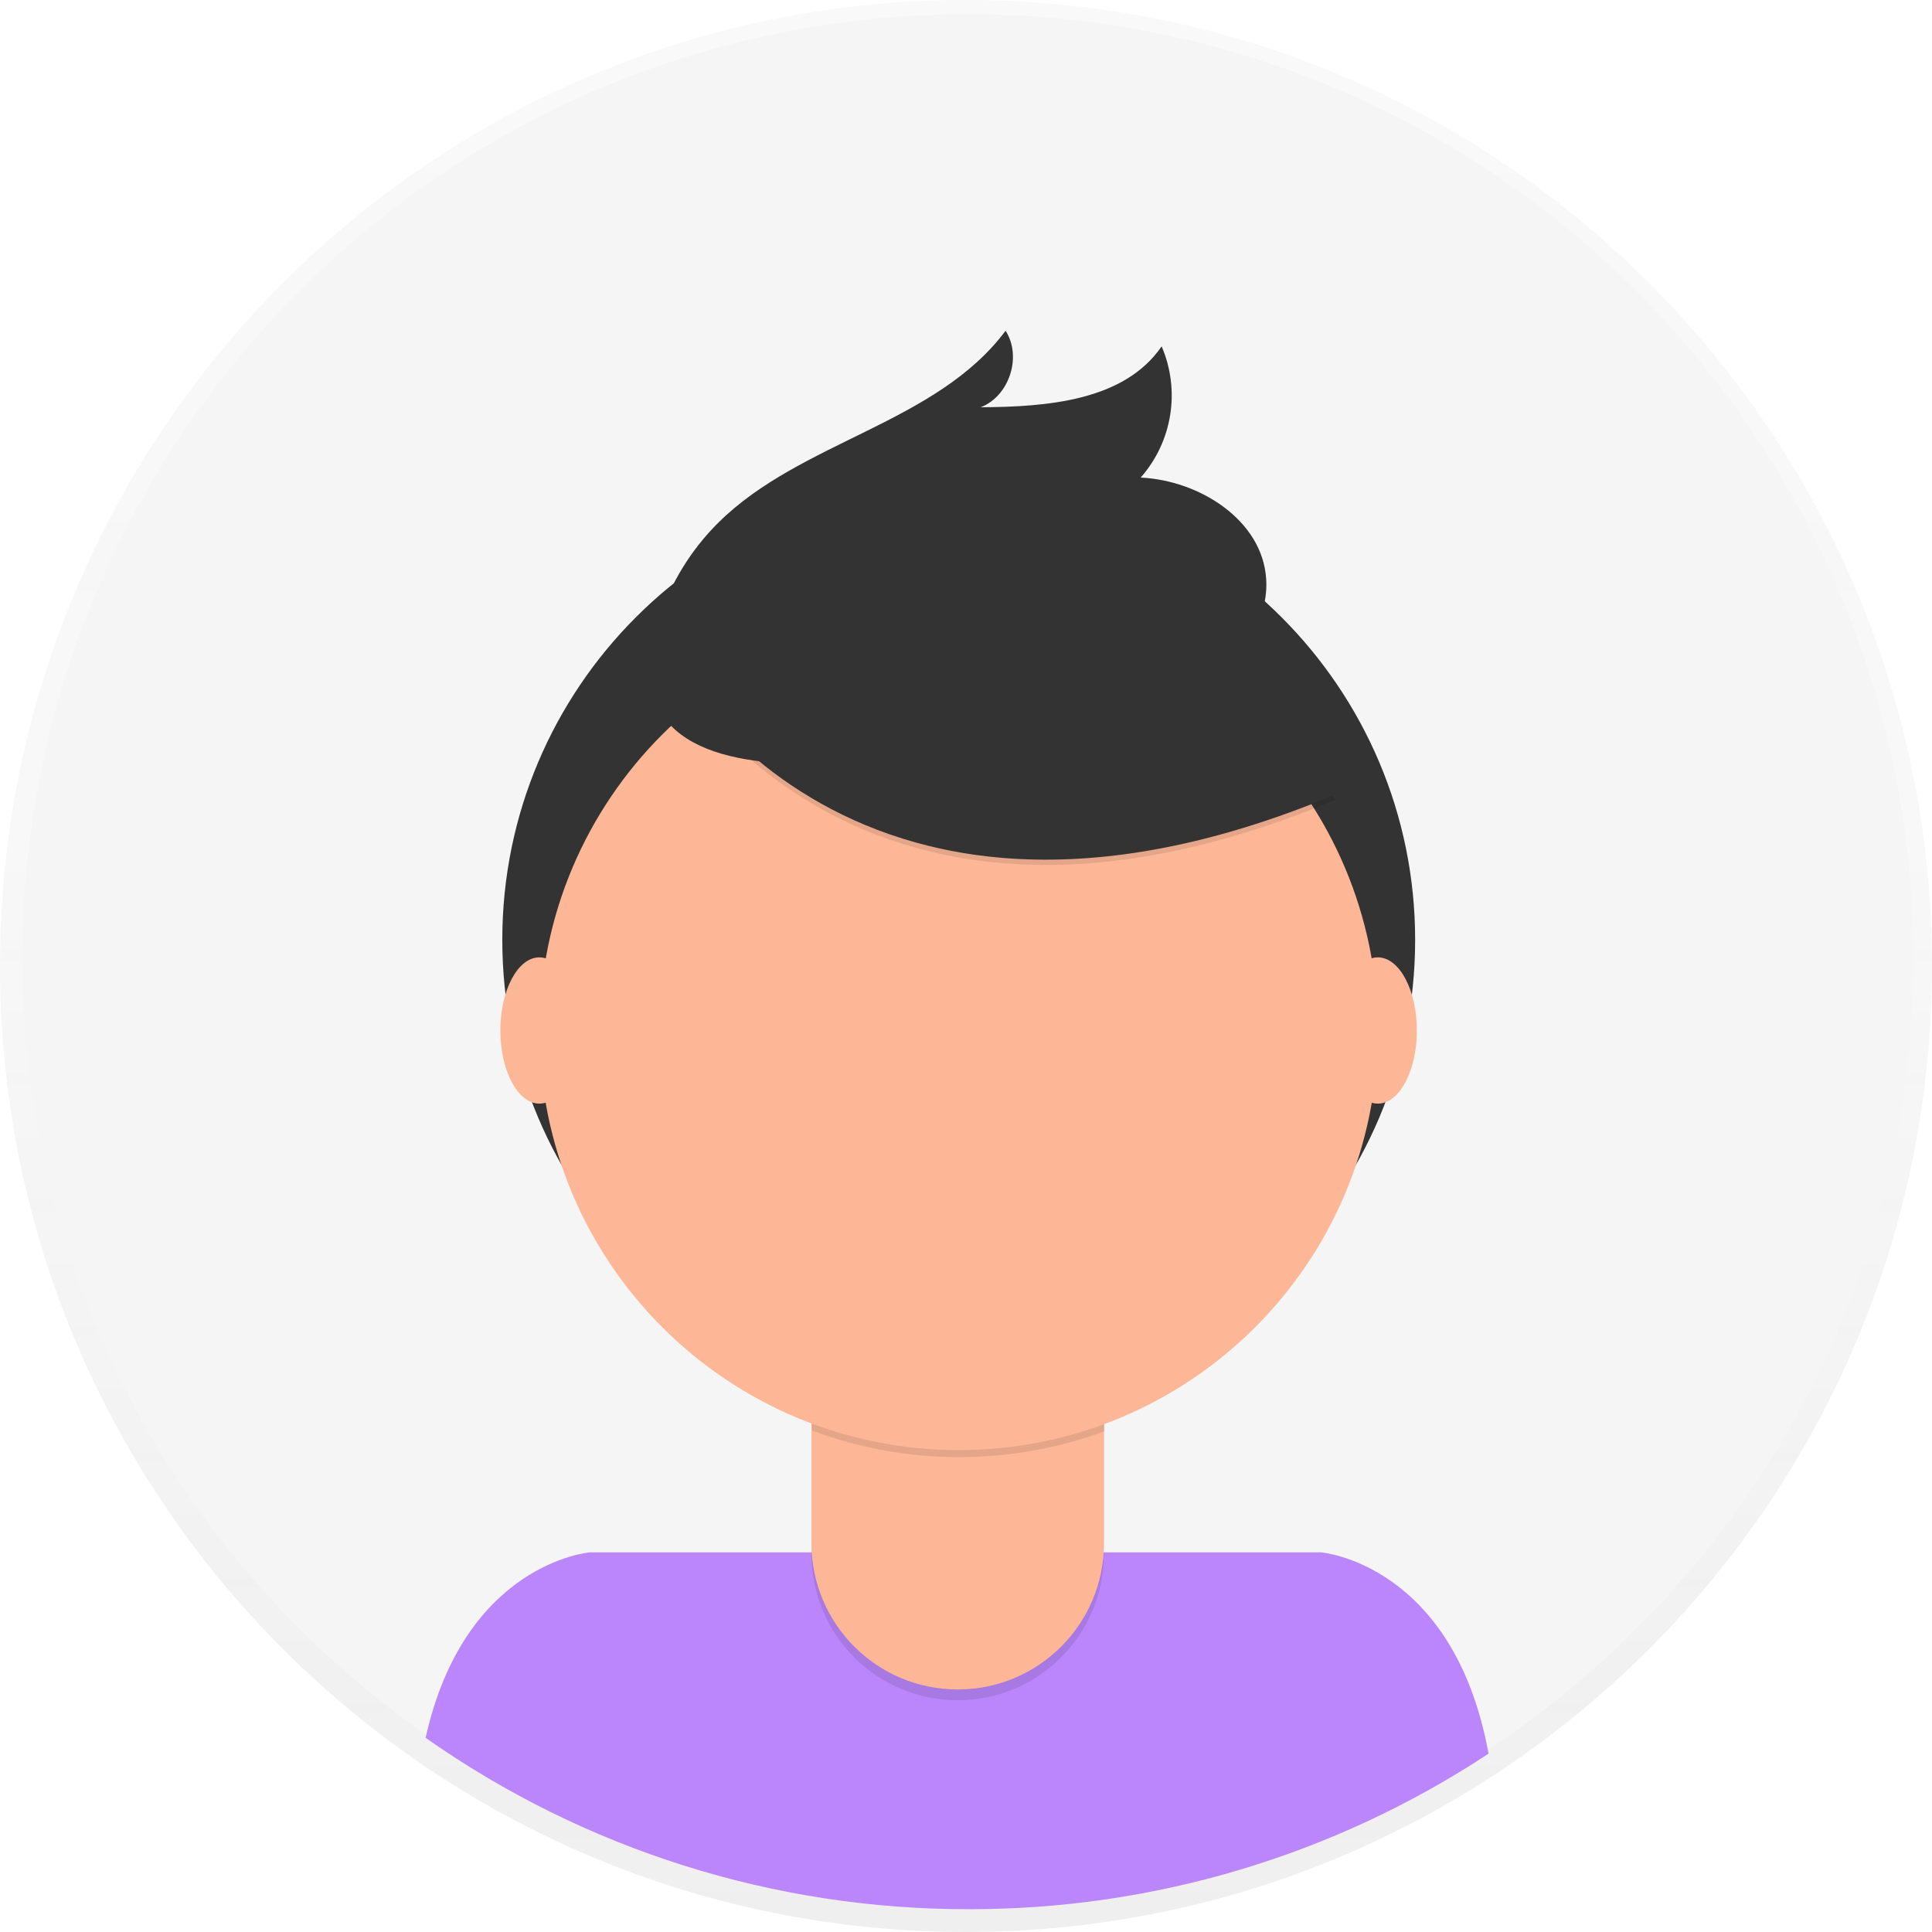
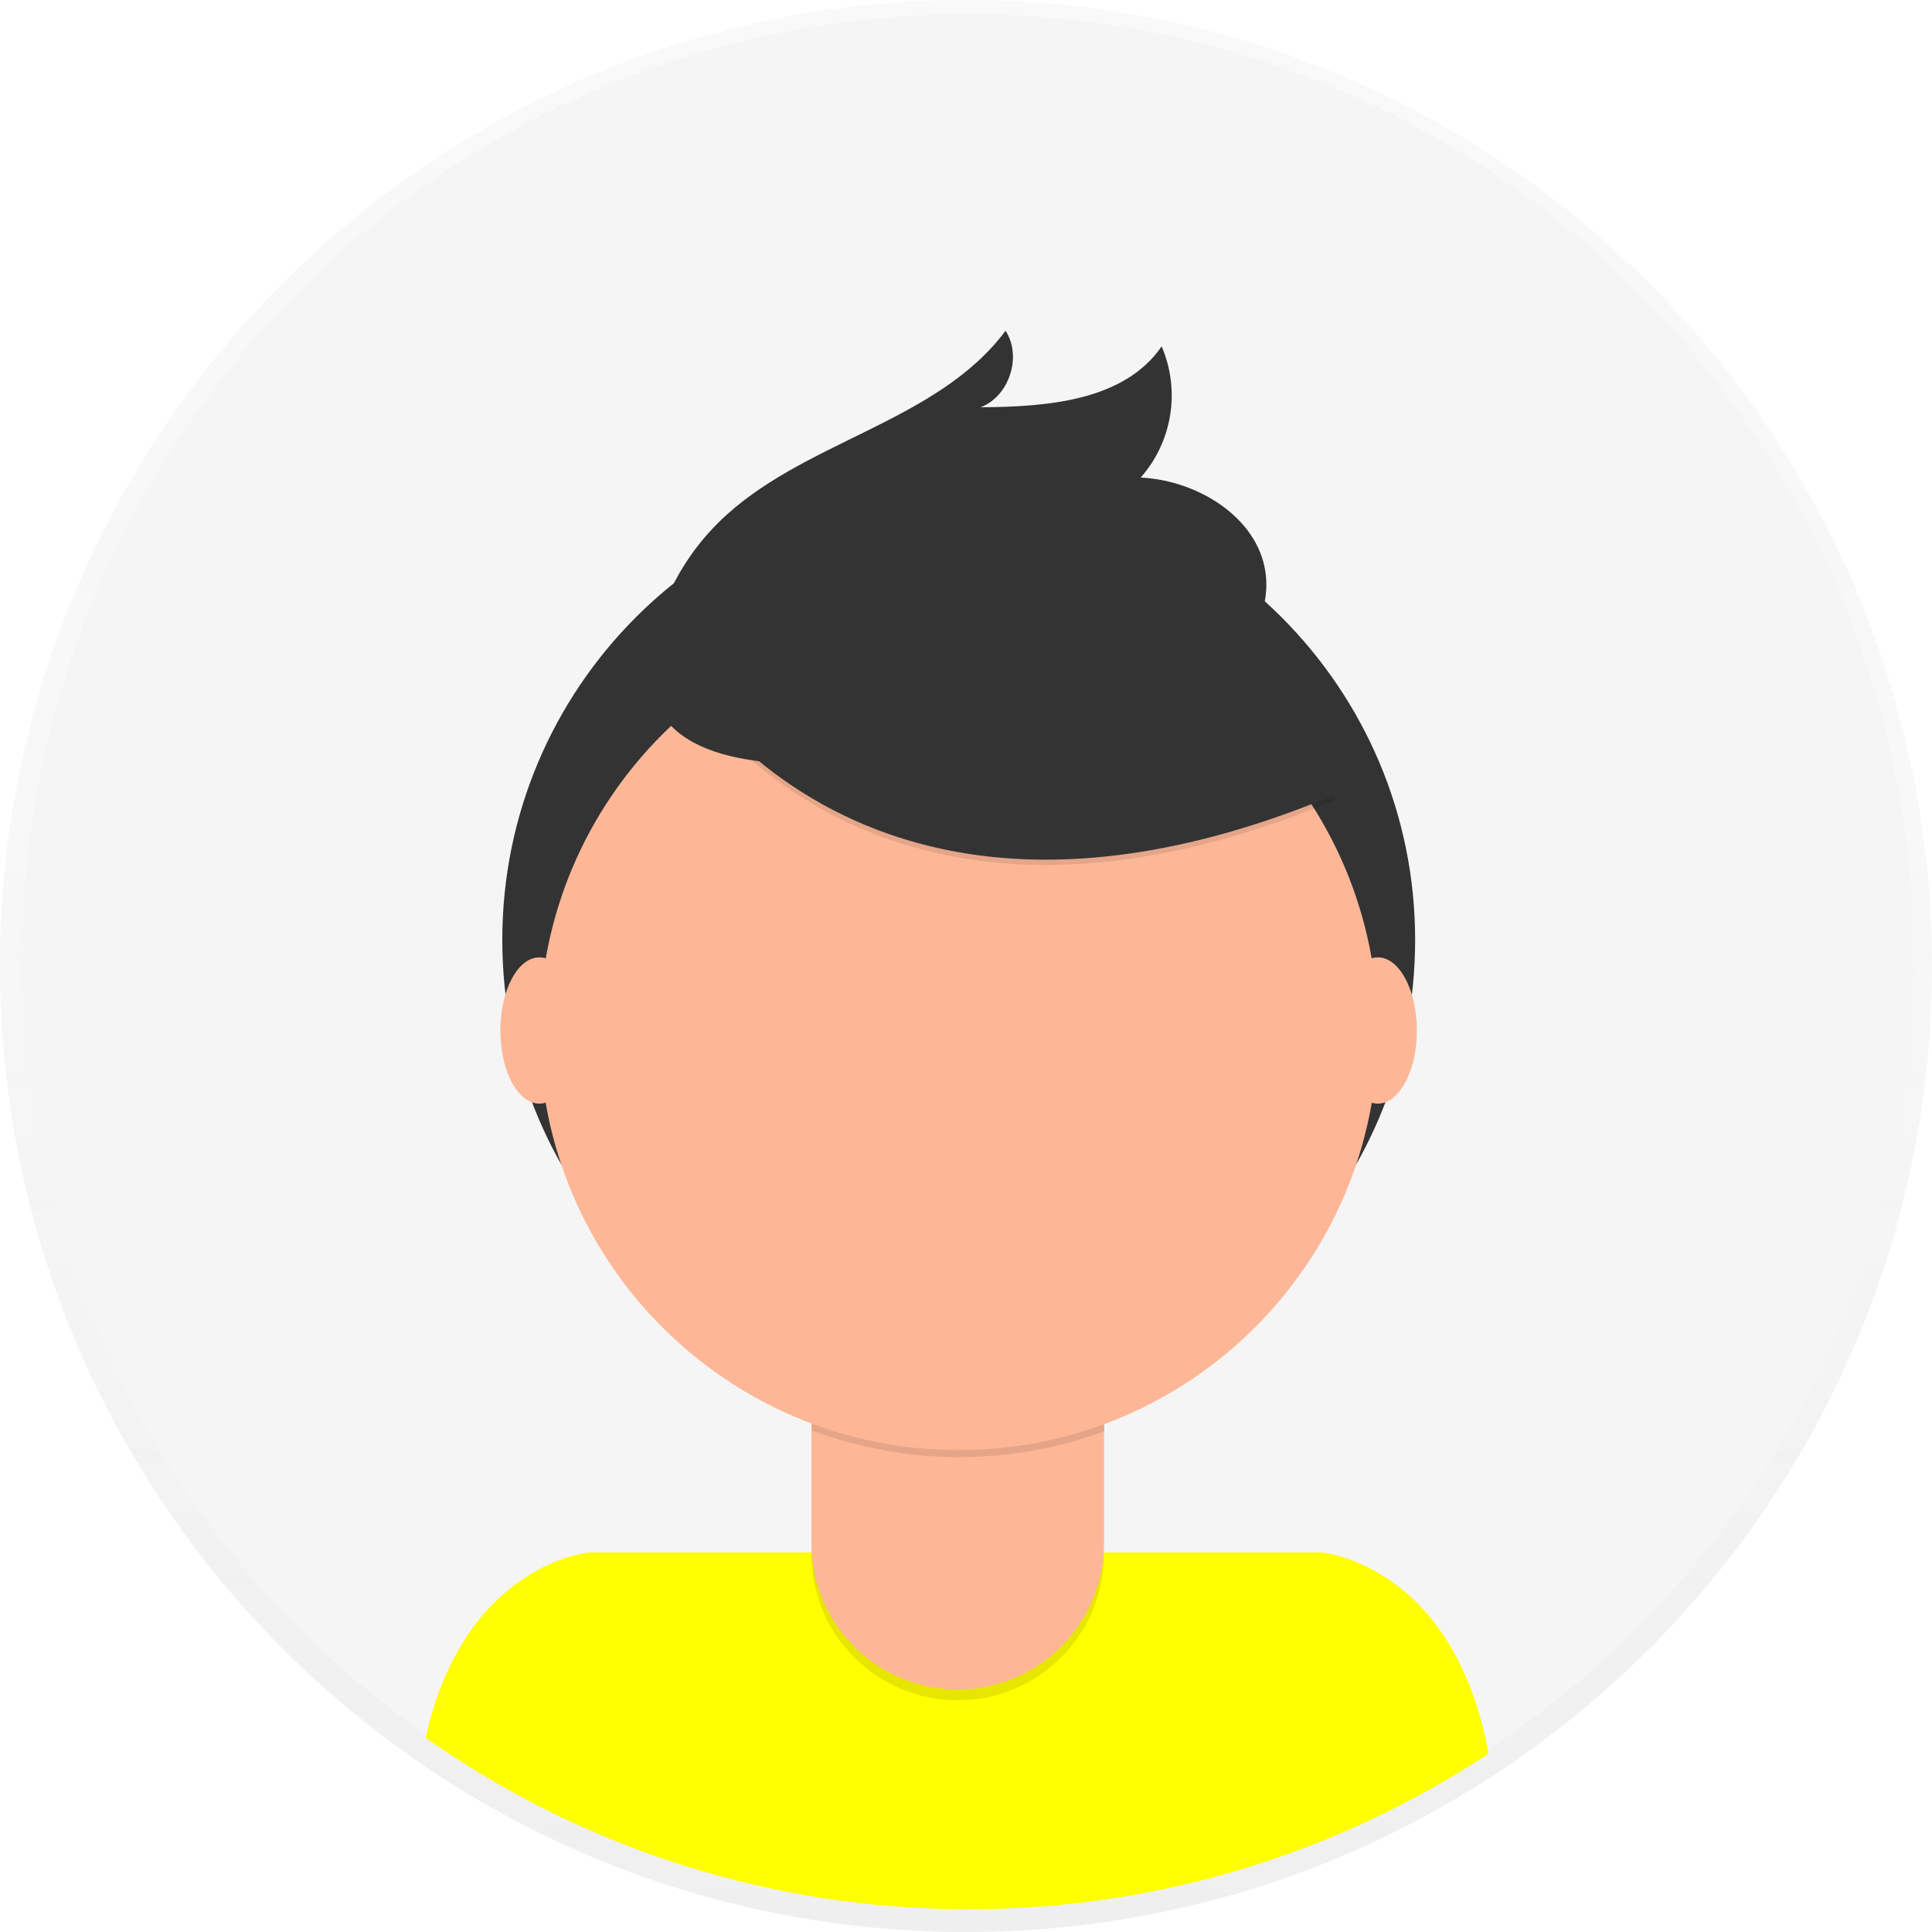
<svg xmlns="http://www.w3.org/2000/svg" id="457bf273-24a3-4fd8-a857-e9b918267d6a" width="698" height="698" data-name="Layer 1" viewBox="0 0 698 698">
  <defs>
    <linearGradient id="b247946c-c62f-4d08-994a-4c3d64e1e98f" x1="349" x2="349" y1="698" gradientUnits="userSpaceOnUse">
      <stop offset="0" stop-color="gray" stop-opacity=".25" />
      <stop offset=".54" stop-color="gray" stop-opacity=".12" />
      <stop offset="1" stop-color="gray" stop-opacity=".1" />
    </linearGradient>
  </defs>
  <g opacity=".5">
    <circle cx="349" cy="349" r="349" fill="url(#b247946c-c62f-4d08-994a-4c3d64e1e98f)" />
  </g>
  <circle cx="349.68" cy="346.77" r="341.64" fill="#f5f5f5" />
-   <path fill="#bb86fc" d="M601,790.76a340,340,0,0,0,187.79-56.2c-12.59-68.8-60.5-72.72-60.5-72.72H464.09s-45.21,3.71-59.33,67A340.07,340.07,0,0,0,601,790.76Z" transform="translate(-251 -101)" />
+   <path fill="#FFFF00" d="M601,790.76a340,340,0,0,0,187.79-56.2c-12.59-68.8-60.5-72.72-60.5-72.72H464.09s-45.21,3.71-59.33,67A340.07,340.07,0,0,0,601,790.76Z" transform="translate(-251 -101)" />
  <circle cx="346.37" cy="339.57" r="164.9" fill="#333" />
  <path d="M293.15,476.92H398.81a0,0,0,0,1,0,0v84.53A52.83,52.83,0,0,1,346,614.28h0a52.83,52.83,0,0,1-52.83-52.83V476.92a0,0,0,0,1,0,0Z" opacity=".1" />
  <path fill="#fdb797" d="M296.5,473h99a3.35,3.35,0,0,1,3.35,3.35v81.18A52.83,52.83,0,0,1,346,610.37h0a52.83,52.83,0,0,1-52.83-52.83V476.35A3.35,3.35,0,0,1,296.5,473Z" />
  <path d="M544.34,617.82a152.07,152.07,0,0,0,105.66.29v-13H544.34Z" opacity=".1" transform="translate(-251 -101)" />
  <circle cx="346.37" cy="372.44" r="151.45" fill="#fdb797" />
  <path d="M489.49,335.68S553.32,465.24,733.37,390l-41.92-65.73-74.31-26.67Z" opacity=".1" transform="translate(-251 -101)" />
  <path fill="#333" d="M489.49,333.78s63.83,129.56,243.88,54.3l-41.92-65.73-74.31-26.67Z" transform="translate(-251 -101)" />
  <path fill="#333" d="M488.93,325a87.49,87.49,0,0,1,21.69-35.27c29.79-29.45,78.63-35.66,103.68-69.24,6,9.32,1.36,23.65-9,27.65,24-.16,51.81-2.26,65.38-22a44.89,44.89,0,0,1-7.57,47.4c21.27,1,44,15.4,45.34,36.65.92,14.16-8,27.56-19.59,35.68s-25.71,11.85-39.56,14.9C608.86,369.7,462.54,407.07,488.93,325Z" transform="translate(-251 -101)" />
  <ellipse cx="194.86" cy="372.3" fill="#fdb797" rx="14.09" ry="26.42" />
  <ellipse cx="497.8" cy="372.3" fill="#fdb797" rx="14.09" ry="26.42" />
</svg>
